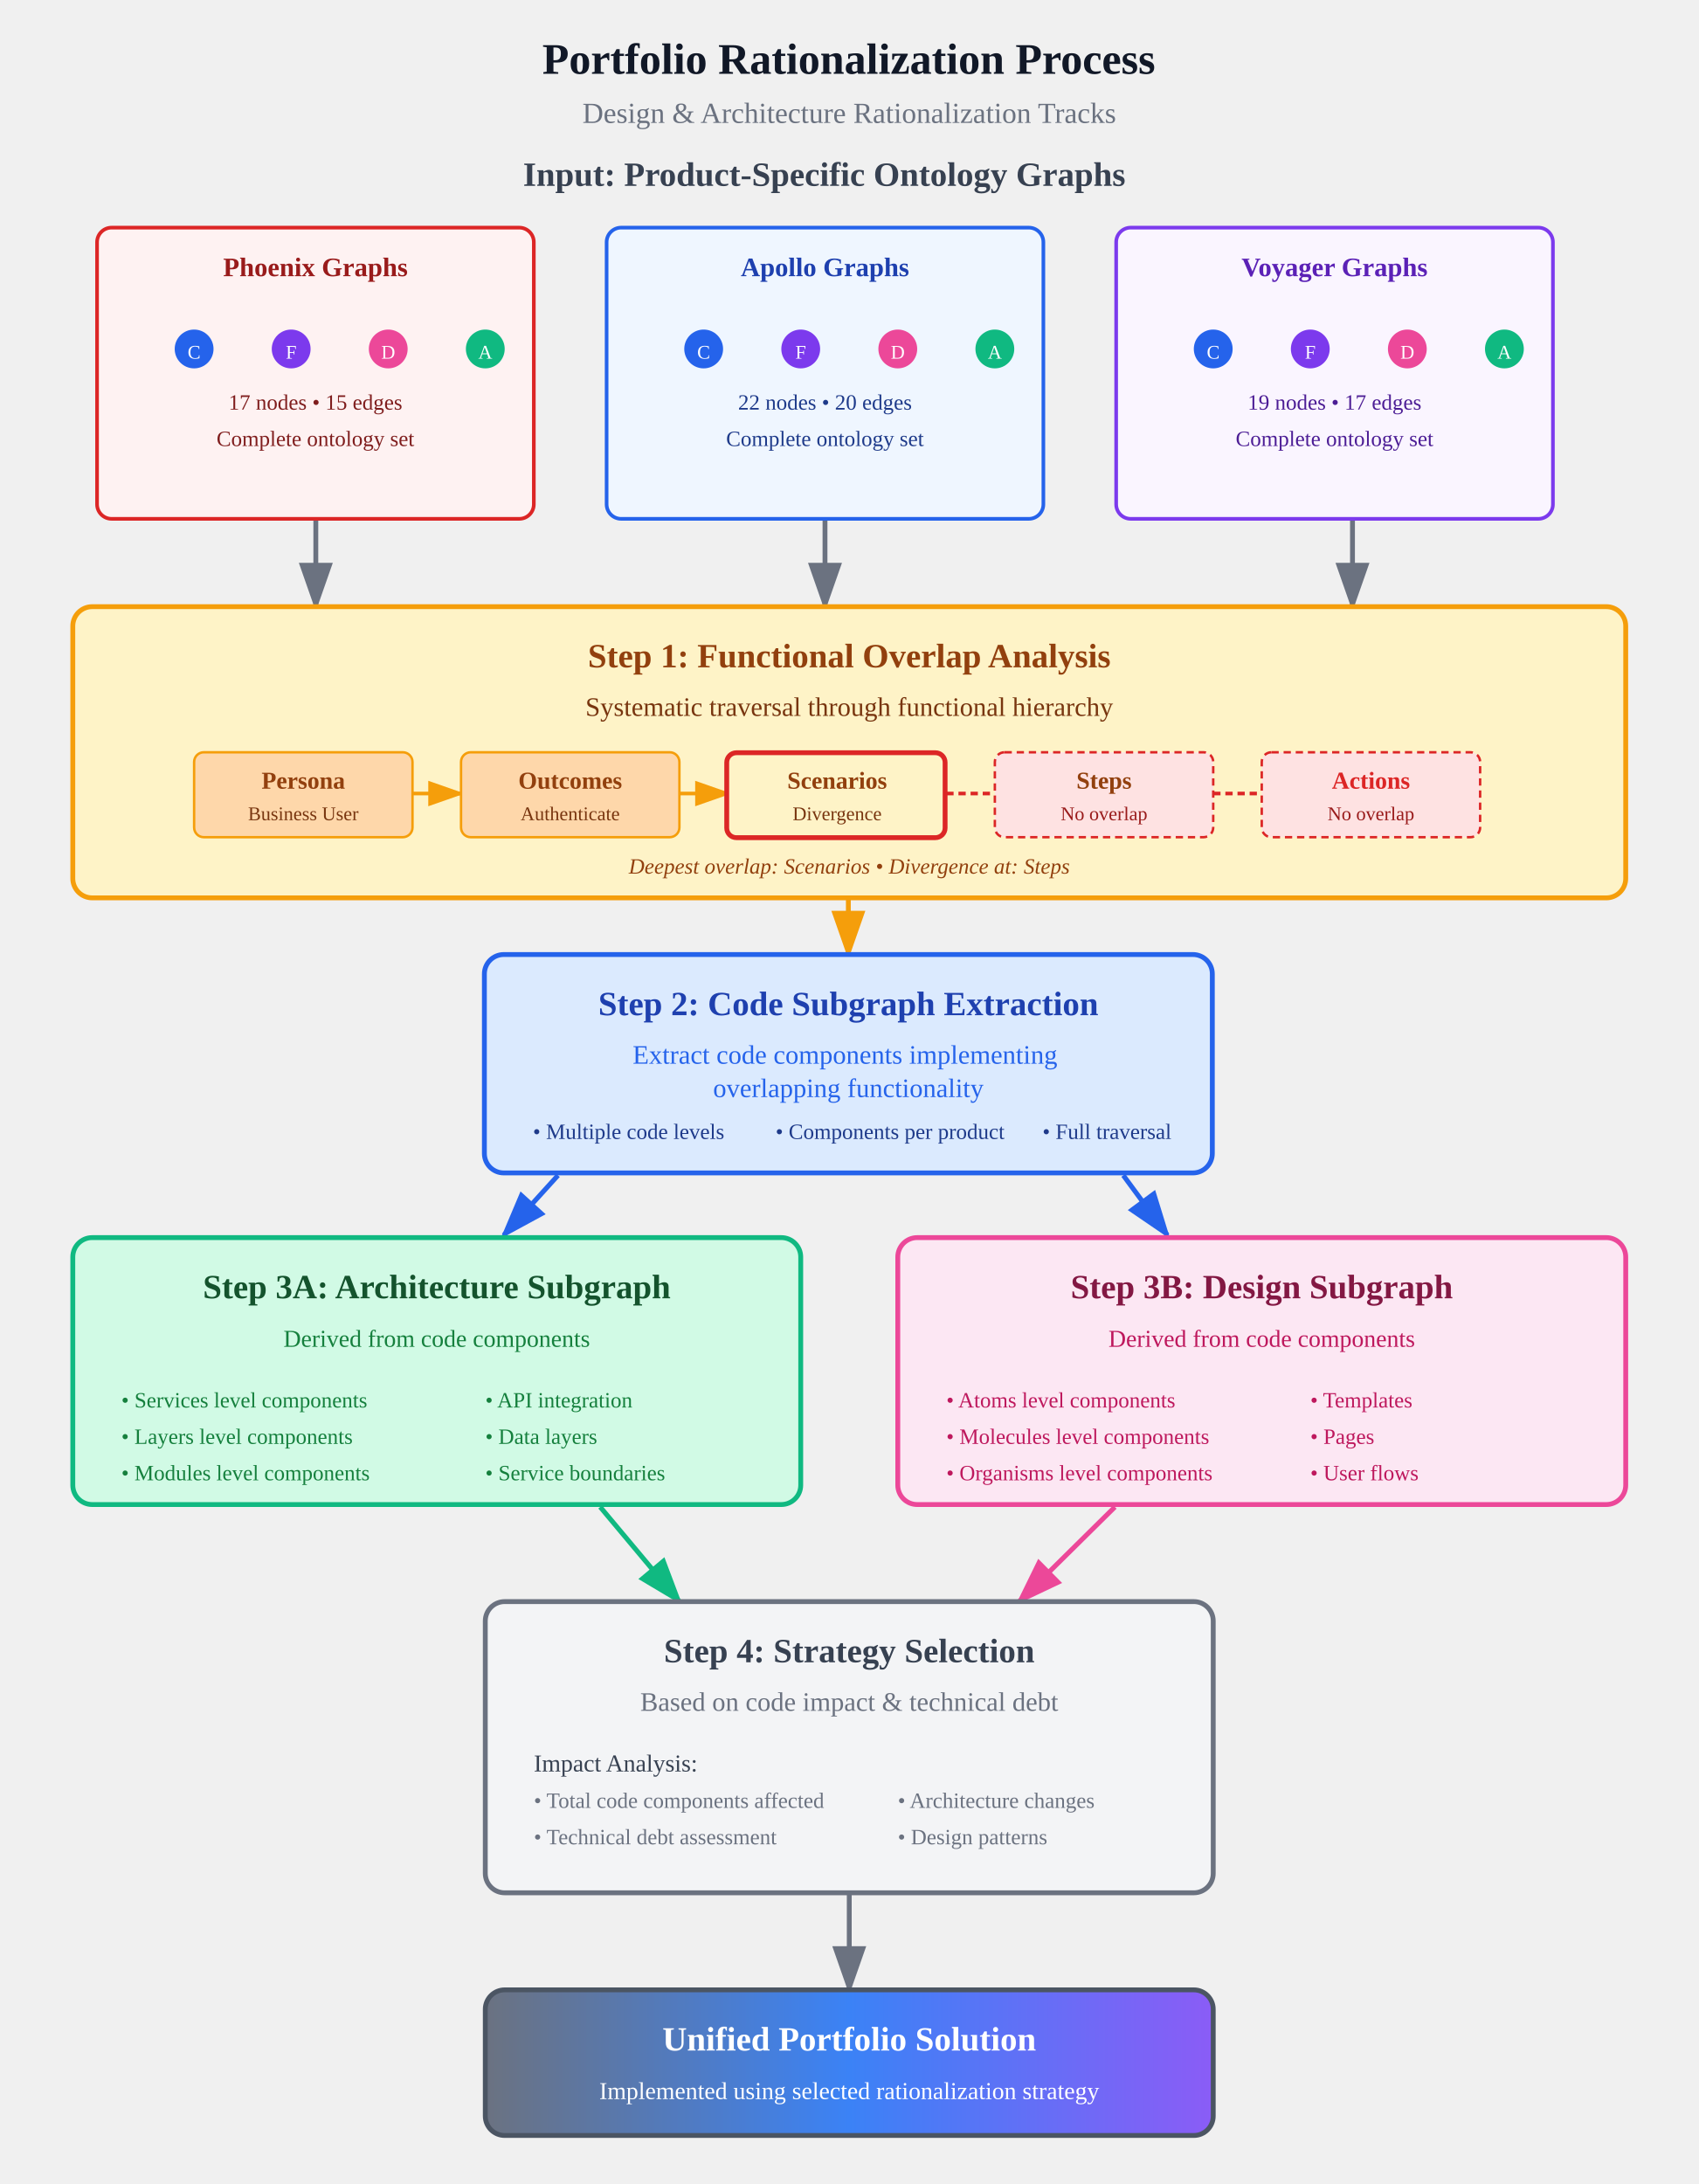
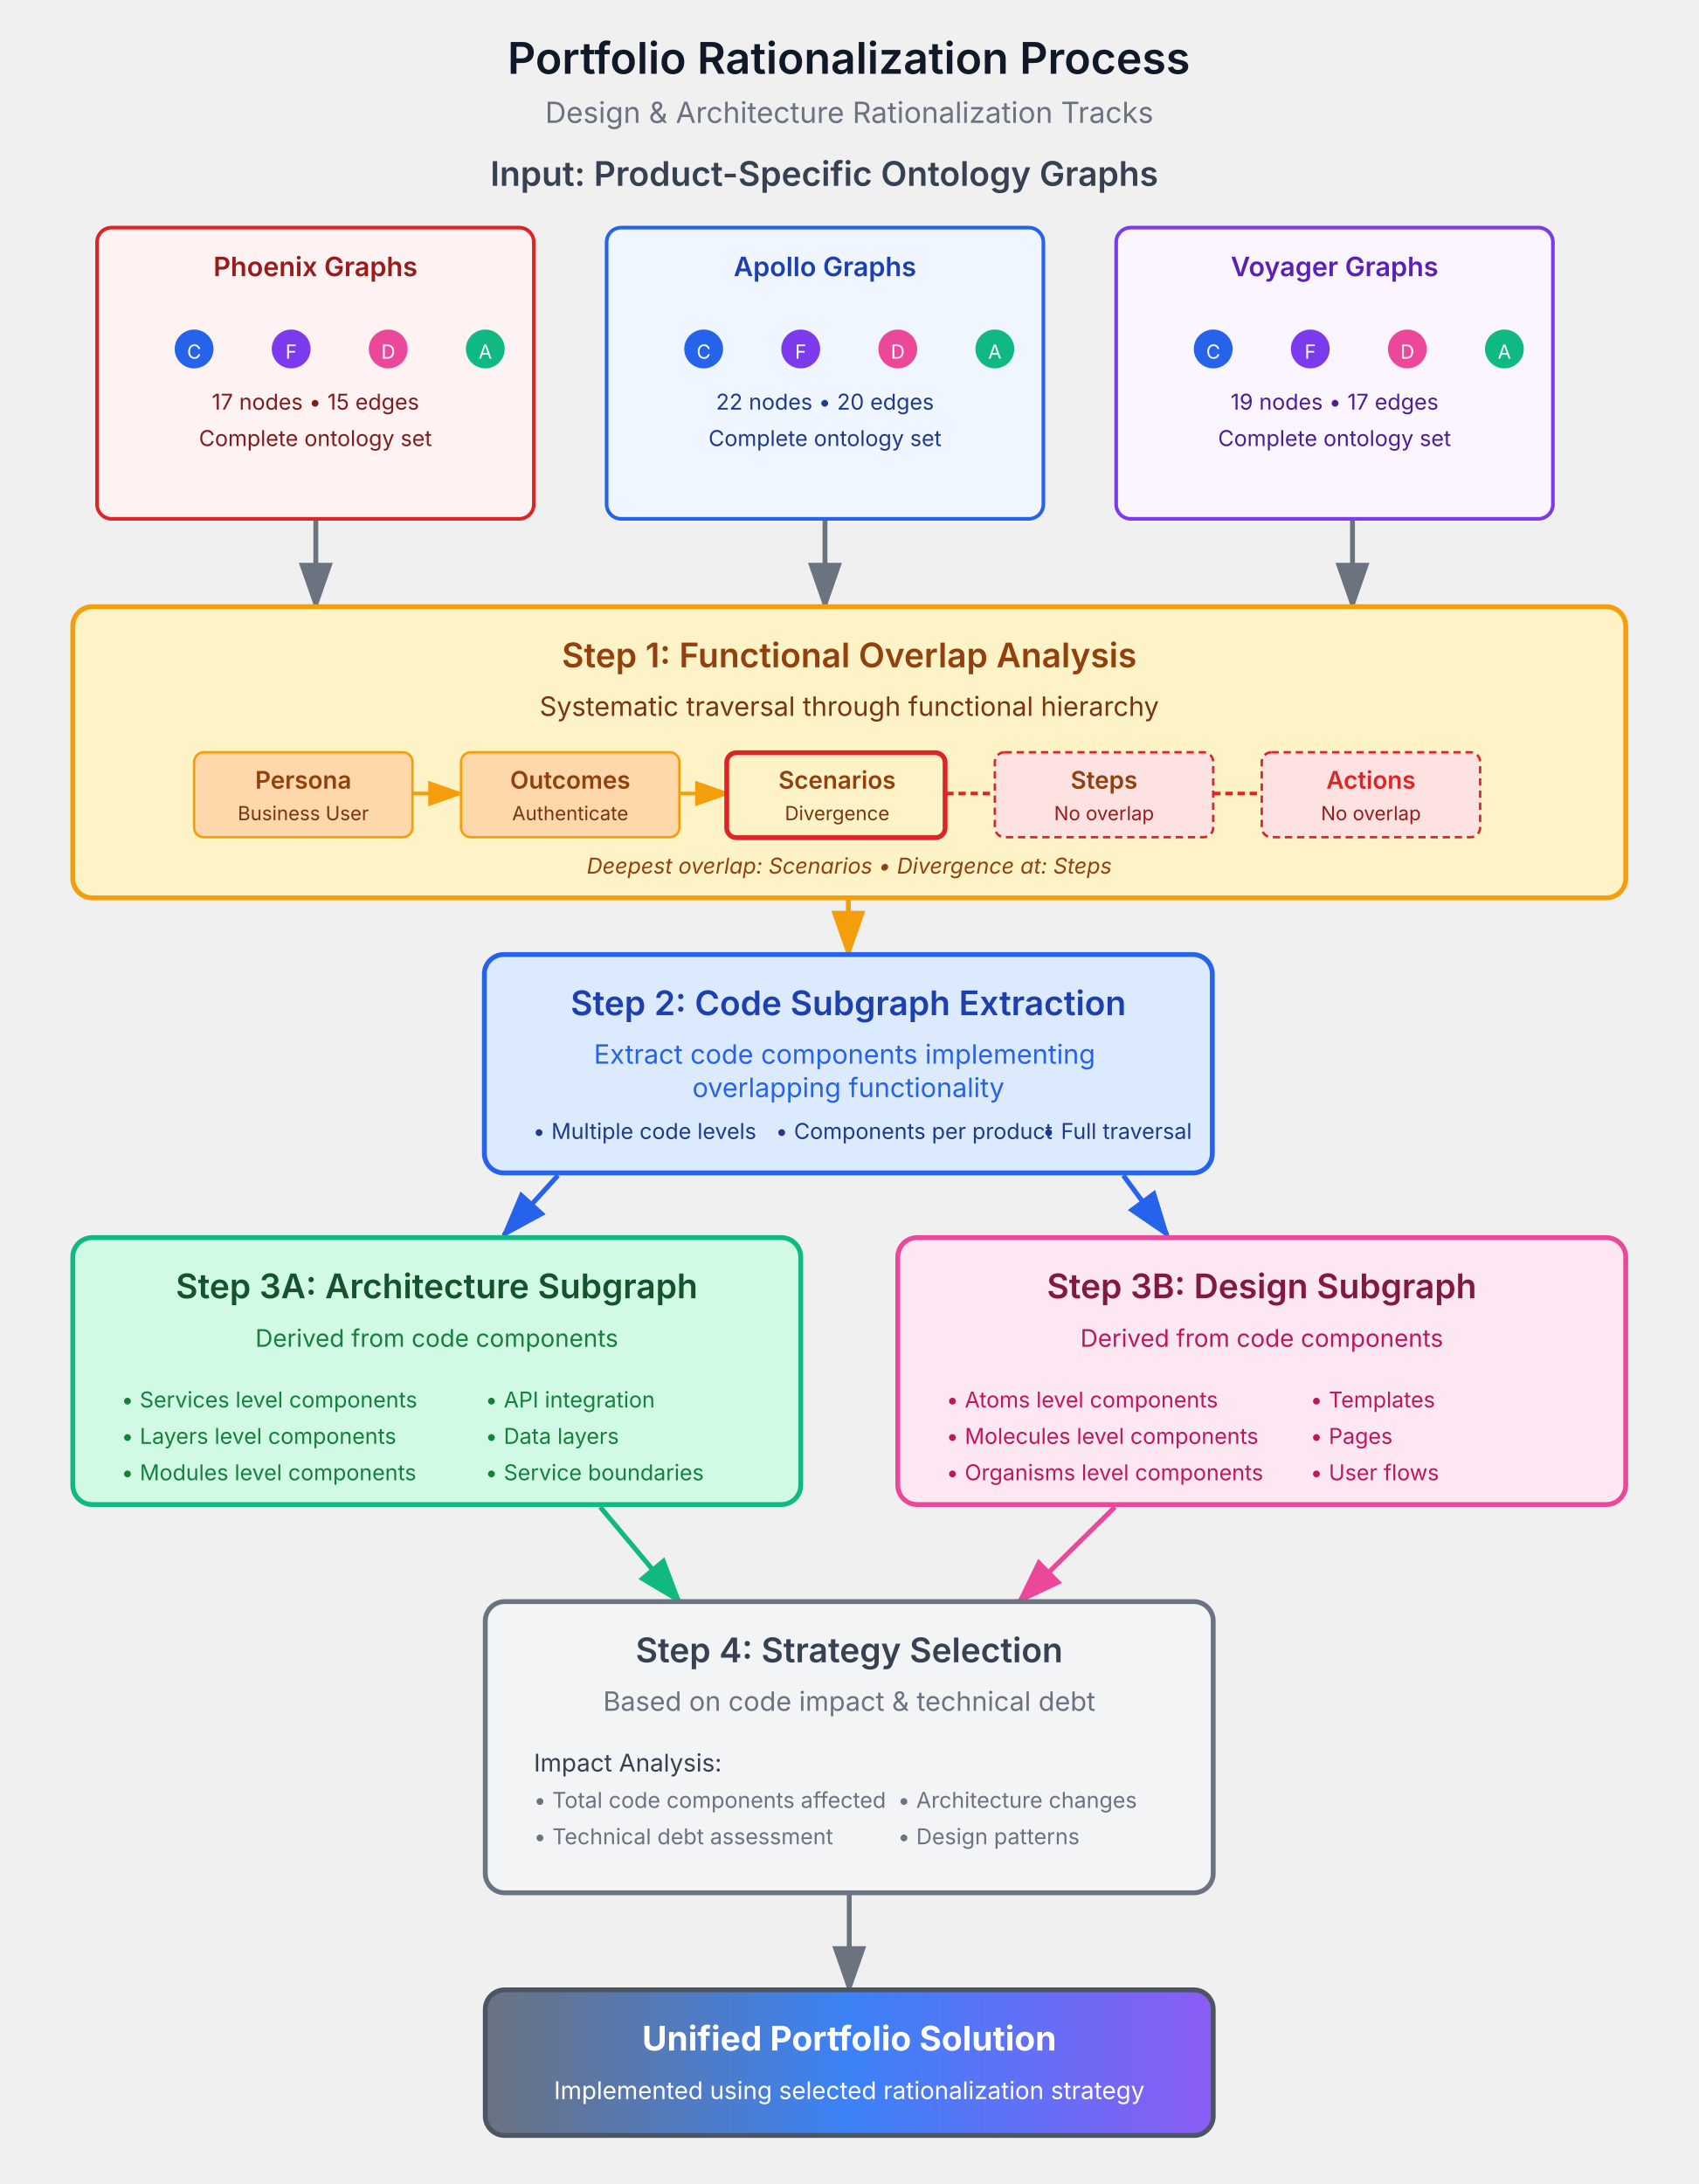
<svg xmlns="http://www.w3.org/2000/svg" viewBox="0 0 700 900" version="1.1" id="svg66">
-   <text x="349.808" y="30.399" text-anchor="middle" font-size="18px" font-weight="600" fill="#111827" id="text1">Portfolio Rationalization Process</text>
-   <text x="350" y="50.65" text-anchor="middle" font-size="12px" fill="#6b7280" id="text2">Design &amp; Architecture Rationalization Tracks</text>
-   <text x="339.695" y="76.584" text-anchor="middle" font-size="14px" font-weight="600" fill="#374151" id="text3">Input: Product-Specific Ontology Graphs</text>
+   <text font-family="Inter, system-ui, sans-serif" x="349.808" y="30.399" text-anchor="middle" font-size="18px" font-weight="600" fill="#111827" id="text1">Portfolio Rationalization Process</text>
+   <text font-family="Inter, system-ui, sans-serif" x="350" y="50.65" text-anchor="middle" font-size="12px" fill="#6b7280" id="text2">Design &amp; Architecture Rationalization Tracks</text>
+   <text font-family="Inter, system-ui, sans-serif" x="339.695" y="76.584" text-anchor="middle" font-size="14px" font-weight="600" fill="#374151" id="text3">Input: Product-Specific Ontology Graphs</text>
  <path d="m 130.16,199.939 v 50" stroke="#6b7280" stroke-width="2" fill="none" marker-end="url(#arrowhead)" id="path16" />
  <path d="m 340,199.939 v 50" stroke="#6b7280" stroke-width="2" fill="none" marker-end="url(#arrowhead)" id="path17" />
  <path d="m 557.394,199.939 v 50" stroke="#6b7280" stroke-width="2" fill="none" marker-end="url(#arrowhead)" id="path18" />
  <g id="functional-overlap" transform="translate(0,20)">
    <rect x="30" y="230" width="640" height="120" rx="8" fill="#fef3c7" stroke="#f59e0b" stroke-width="2" id="rect18" />
-     <text x="350" y="255" text-anchor="middle" font-size="14px" font-weight="600" fill="#92400e" id="text18">Step 1: Functional Overlap Analysis</text>
-     <text x="350" y="275" text-anchor="middle" font-size="11px" fill="#78350f" id="text19">Systematic traversal through functional hierarchy</text>
+     <text font-family="Inter, system-ui, sans-serif" x="350" y="255" text-anchor="middle" font-size="14px" font-weight="600" fill="#92400e" id="text18">Step 1: Functional Overlap Analysis</text>
+     <text font-family="Inter, system-ui, sans-serif" x="350" y="275" text-anchor="middle" font-size="11px" fill="#78350f" id="text19">Systematic traversal through functional hierarchy</text>
    <g transform="translate(80,290)" id="g29">
      <rect x="0" y="0" width="90" height="35" rx="4" fill="#fed7aa" stroke="#f59e0b" id="rect19" />
-       <text x="45" y="15" text-anchor="middle" font-size="10px" font-weight="600" fill="#92400e" id="text20">Persona</text>
-       <text x="45" y="28" text-anchor="middle" font-size="8px" fill="#78350f" id="text21">Business User</text>
+       <text font-family="Inter, system-ui, sans-serif" x="45" y="15" text-anchor="middle" font-size="10px" font-weight="600" fill="#92400e" id="text20">Persona</text>
+       <text font-family="Inter, system-ui, sans-serif" x="45" y="28" text-anchor="middle" font-size="8px" fill="#78350f" id="text21">Business User</text>
      <path d="m 90,17 h 20" stroke="#f59e0b" stroke-width="1.5" marker-end="url(#arrowhead-orange)" id="path21" />
      <rect x="110" y="0" width="90" height="35" rx="4" fill="#fed7aa" stroke="#f59e0b" id="rect21" />
-       <text x="155" y="15" text-anchor="middle" font-size="10px" font-weight="600" fill="#92400e" id="text22">Outcomes</text>
-       <text x="155" y="28" text-anchor="middle" font-size="8px" fill="#78350f" id="text23">Authenticate</text>
+       <text font-family="Inter, system-ui, sans-serif" x="155" y="15" text-anchor="middle" font-size="10px" font-weight="600" fill="#92400e" id="text22">Outcomes</text>
+       <text font-family="Inter, system-ui, sans-serif" x="155" y="28" text-anchor="middle" font-size="8px" fill="#78350f" id="text23">Authenticate</text>
      <path d="m 200,17 h 20" stroke="#f59e0b" stroke-width="1.5" marker-end="url(#arrowhead-orange)" id="path23" />
      <path d="m 310,17 h 20" stroke="#dc2626" stroke-width="1.5" stroke-dasharray="3, 2" marker-end="url(#arrowhead-red)" id="path66" />
      <rect x="219.5" y="0.193" width="90" height="35" rx="4" fill="#fef3c7" stroke="#dc2626" stroke-width="2" id="rect66" />
-       <text x="265" y="15" text-anchor="middle" font-size="10px" font-weight="600" fill="#92400e" id="text24">Scenarios</text>
-       <text x="265" y="28" text-anchor="middle" font-size="8px" fill="#78350f" id="text25">Divergence</text>
+       <text font-family="Inter, system-ui, sans-serif" x="265" y="15" text-anchor="middle" font-size="10px" font-weight="600" fill="#92400e" id="text24">Scenarios</text>
+       <text font-family="Inter, system-ui, sans-serif" x="265" y="28" text-anchor="middle" font-size="8px" fill="#78350f" id="text25">Divergence</text>
      <rect x="330" y="0" width="90" height="35" rx="4" fill="#fee2e2" stroke="#dc2626" stroke-dasharray="3, 2" id="rect67" />
-       <text x="375" y="15" text-anchor="middle" font-size="10px" font-weight="600" fill="#92400e" id="text26">Steps</text>
-       <text x="375" y="28" text-anchor="middle" font-size="8px" fill="#991b1b" id="text67">No overlap</text>
+       <text font-family="Inter, system-ui, sans-serif" x="375" y="15" text-anchor="middle" font-size="10px" font-weight="600" fill="#92400e" id="text26">Steps</text>
+       <text font-family="Inter, system-ui, sans-serif" x="375" y="28" text-anchor="middle" font-size="8px" fill="#991b1b" id="text67">No overlap</text>
      <path d="m 420,17 h 20" stroke="#dc2626" stroke-width="1.5" stroke-dasharray="3, 2" marker-end="url(#arrowhead-red)" id="path27" />
      <rect x="440" y="0" width="90" height="35" rx="4" fill="#fee2e2" stroke="#dc2626" stroke-dasharray="3, 2" id="rect27" />
-       <text x="485" y="15" text-anchor="middle" font-size="10px" font-weight="600" fill="#dc2626" id="text28">Actions</text>
-       <text x="485" y="28" text-anchor="middle" font-size="8px" fill="#991b1b" id="text29">No overlap</text>
+       <text font-family="Inter, system-ui, sans-serif" x="485" y="15" text-anchor="middle" font-size="10px" font-weight="600" fill="#dc2626" id="text28">Actions</text>
+       <text font-family="Inter, system-ui, sans-serif" x="485" y="28" text-anchor="middle" font-size="8px" fill="#991b1b" id="text29">No overlap</text>
    </g>
-     <text x="350" y="340" text-anchor="middle" font-size="9px" fill="#92400e" font-style="italic" id="text30">Deepest overlap: Scenarios • Divergence at: Steps</text>
+     <text font-family="Inter, system-ui, sans-serif" x="350" y="340" text-anchor="middle" font-size="9px" fill="#92400e" font-style="italic" id="text30">Deepest overlap: Scenarios • Divergence at: Steps</text>
  </g>
  <path d="m 349.627,370 v 23.348" stroke="#f59e0b" stroke-width="2" fill="none" marker-end="url(#arrowhead-orange)" id="path30" />
  <g id="code-subgraph" transform="translate(-0.373291,33.34766)">
    <rect x="200" y="360" width="300" height="90" rx="8" fill="#dbeafe" stroke="#2563eb" stroke-width="2" id="rect30" />
-     <text x="350" y="385" text-anchor="middle" font-size="14px" font-weight="600" fill="#1e40af" id="text31">Step 2: Code Subgraph Extraction</text>
-     <text x="350" y="405" text-anchor="middle" font-size="11px" fill="#2563eb" id="text32">
+     <text font-family="Inter, system-ui, sans-serif" x="350" y="385" text-anchor="middle" font-size="14px" font-weight="600" fill="#1e40af" id="text31">Step 2: Code Subgraph Extraction</text>
+     <text font-family="Inter, system-ui, sans-serif" x="350" y="405" text-anchor="middle" font-size="11px" fill="#2563eb" id="text32">
      <tspan id="tspan67" x="350" y="405">Extract code components implementing</tspan>
      <tspan id="tspan68" x="350" y="418.75">overlapping functionality</tspan>
    </text>
    <g transform="translate(220,421)" id="g35">
-       <text x="0" y="15" font-size="9px" fill="#1e3a8a" id="text33">• Multiple code levels</text>
-       <text x="100" y="15" font-size="9px" fill="#1e3a8a" id="text34">• Components per product</text>
-       <text x="210" y="15" font-size="9px" fill="#1e3a8a" id="text35">• Full traversal</text>
+       <text font-family="Inter, system-ui, sans-serif" x="0" y="15" font-size="9px" fill="#1e3a8a" id="text33">• Multiple code levels</text>
+       <text font-family="Inter, system-ui, sans-serif" x="100" y="15" font-size="9px" fill="#1e3a8a" id="text34">• Components per product</text>
+       <text font-family="Inter, system-ui, sans-serif" x="210" y="15" font-size="9px" fill="#1e3a8a" id="text35">• Full traversal</text>
    </g>
  </g>
  <path d="M 229.958,484.348 207.607,509" stroke="#2563eb" stroke-width="2" fill="none" marker-end="url(#arrowhead-blue)" id="path35" />
  <path d="M 462.933,484.348 481.095,509" stroke="#2563eb" stroke-width="2" fill="none" marker-end="url(#arrowhead-blue)" id="path36" />
  <g id="derived-subgraphs" transform="translate(0,20)">
    <g id="architecture-subgraph">
      <rect x="30" y="490" width="300" height="110" rx="8" fill="#d1fae5" stroke="#10b981" stroke-width="2" id="rect36" />
-       <text x="180" y="515" text-anchor="middle" font-size="14px" font-weight="600" fill="#14532d" id="text36">Step 3A: Architecture Subgraph</text>
-       <text x="180" y="535" text-anchor="middle" font-size="10px" fill="#15803d" id="text37">Derived from code components</text>
+       <text font-family="Inter, system-ui, sans-serif" x="180" y="515" text-anchor="middle" font-size="14px" font-weight="600" fill="#14532d" id="text36">Step 3A: Architecture Subgraph</text>
+       <text font-family="Inter, system-ui, sans-serif" x="180" y="535" text-anchor="middle" font-size="10px" fill="#15803d" id="text37">Derived from code components</text>
      <g transform="translate(50,545)" id="g43">
-         <text x="0" y="15" font-size="9px" fill="#15803d" id="text38">• Services level components</text>
-         <text x="0" y="30" font-size="9px" fill="#15803d" id="text39">• Layers level components</text>
-         <text x="0" y="45" font-size="9px" fill="#15803d" id="text40">• Modules level components</text>
-         <text x="150" y="15" font-size="9px" fill="#15803d" id="text41">• API integration</text>
-         <text x="150" y="30" font-size="9px" fill="#15803d" id="text42">• Data layers</text>
-         <text x="150" y="45" font-size="9px" fill="#15803d" id="text43">• Service boundaries</text>
+         <text font-family="Inter, system-ui, sans-serif" x="0" y="15" font-size="9px" fill="#15803d" id="text38">• Services level components</text>
+         <text font-family="Inter, system-ui, sans-serif" x="0" y="30" font-size="9px" fill="#15803d" id="text39">• Layers level components</text>
+         <text font-family="Inter, system-ui, sans-serif" x="0" y="45" font-size="9px" fill="#15803d" id="text40">• Modules level components</text>
+         <text font-family="Inter, system-ui, sans-serif" x="150" y="15" font-size="9px" fill="#15803d" id="text41">• API integration</text>
+         <text font-family="Inter, system-ui, sans-serif" x="150" y="30" font-size="9px" fill="#15803d" id="text42">• Data layers</text>
+         <text font-family="Inter, system-ui, sans-serif" x="150" y="45" font-size="9px" fill="#15803d" id="text43">• Service boundaries</text>
      </g>
    </g>
    <g id="design-subgraph">
      <rect x="370" y="490" width="300" height="110" rx="8" fill="#fce7f3" stroke="#ec4899" stroke-width="2" id="rect43" />
-       <text x="520" y="515" text-anchor="middle" font-size="14px" font-weight="600" fill="#831843" id="text44">Step 3B: Design Subgraph</text>
-       <text x="520" y="535" text-anchor="middle" font-size="10px" fill="#be185d" id="text45">Derived from code components</text>
+       <text font-family="Inter, system-ui, sans-serif" x="520" y="515" text-anchor="middle" font-size="14px" font-weight="600" fill="#831843" id="text44">Step 3B: Design Subgraph</text>
+       <text font-family="Inter, system-ui, sans-serif" x="520" y="535" text-anchor="middle" font-size="10px" fill="#be185d" id="text45">Derived from code components</text>
      <g transform="translate(390,545)" id="g51">
-         <text x="0" y="15" font-size="9px" fill="#be185d" id="text46">• Atoms level components</text>
-         <text x="0" y="30" font-size="9px" fill="#be185d" id="text47">• Molecules level components</text>
-         <text x="0" y="45" font-size="9px" fill="#be185d" id="text48">• Organisms level components</text>
-         <text x="150" y="15" font-size="9px" fill="#be185d" id="text49">• Templates</text>
-         <text x="150" y="30" font-size="9px" fill="#be185d" id="text50">• Pages</text>
-         <text x="150" y="45" font-size="9px" fill="#be185d" id="text51">• User flows</text>
+         <text font-family="Inter, system-ui, sans-serif" x="0" y="15" font-size="9px" fill="#be185d" id="text46">• Atoms level components</text>
+         <text font-family="Inter, system-ui, sans-serif" x="0" y="30" font-size="9px" fill="#be185d" id="text47">• Molecules level components</text>
+         <text font-family="Inter, system-ui, sans-serif" x="0" y="45" font-size="9px" fill="#be185d" id="text48">• Organisms level components</text>
+         <text font-family="Inter, system-ui, sans-serif" x="150" y="15" font-size="9px" fill="#be185d" id="text49">• Templates</text>
+         <text font-family="Inter, system-ui, sans-serif" x="150" y="30" font-size="9px" fill="#be185d" id="text50">• Pages</text>
+         <text font-family="Inter, system-ui, sans-serif" x="150" y="45" font-size="9px" fill="#be185d" id="text51">• User flows</text>
      </g>
    </g>
  </g>
  <path d="M 247.358,621 280,660" stroke="#10b981" stroke-width="2" fill="none" marker-end="url(#arrowhead-green)" id="path51" />
  <path d="M 459.475,621 420,660" stroke="#ec4899" stroke-width="2" fill="none" marker-end="url(#arrowhead-pink)" id="path52" />
  <g id="strategy-selection" transform="translate(0,20)">
    <rect x="200" y="640" width="300" height="120" rx="8" fill="#f3f4f6" stroke="#6b7280" stroke-width="2" id="rect52" />
-     <text x="350" y="665" text-anchor="middle" font-size="14px" font-weight="600" fill="#374151" id="text52">Step 4: Strategy Selection</text>
-     <text x="350" y="685" text-anchor="middle" font-size="11px" fill="#6b7280" id="text53">Based on code impact &amp; technical debt</text>
+     <text font-family="Inter, system-ui, sans-serif" x="350" y="665" text-anchor="middle" font-size="14px" font-weight="600" fill="#374151" id="text52">Step 4: Strategy Selection</text>
+     <text font-family="Inter, system-ui, sans-serif" x="350" y="685" text-anchor="middle" font-size="11px" fill="#6b7280" id="text53">Based on code impact &amp; technical debt</text>
    <g transform="translate(220,695)" id="g58">
-       <text x="0" y="15" font-size="10px" fill="#374151" id="text54">Impact Analysis:</text>
-       <text x="0" y="30" font-size="9px" fill="#6b7280" id="text55">• Total code components affected</text>
-       <text x="0" y="45" font-size="9px" fill="#6b7280" id="text56">• Technical debt assessment</text>
-       <text x="150" y="30" font-size="9px" fill="#6b7280" id="text57">• Architecture changes</text>
-       <text x="150" y="45" font-size="9px" fill="#6b7280" id="text58">• Design patterns</text>
+       <text font-family="Inter, system-ui, sans-serif" x="0" y="15" font-size="10px" fill="#374151" id="text54">Impact Analysis:</text>
+       <text font-family="Inter, system-ui, sans-serif" x="0" y="30" font-size="9px" fill="#6b7280" id="text55">• Total code components affected</text>
+       <text font-family="Inter, system-ui, sans-serif" x="0" y="45" font-size="9px" fill="#6b7280" id="text56">• Technical debt assessment</text>
+       <text font-family="Inter, system-ui, sans-serif" x="150" y="30" font-size="9px" fill="#6b7280" id="text57">• Architecture changes</text>
+       <text font-family="Inter, system-ui, sans-serif" x="150" y="45" font-size="9px" fill="#6b7280" id="text58">• Design patterns</text>
    </g>
  </g>
  <path d="m 350,780 v 40" stroke="#6b7280" stroke-width="2" fill="none" marker-end="url(#arrowhead)" id="path58" />
  <g id="unified-solution" transform="translate(0,20)">
    <rect x="200" y="800" width="300" height="60" rx="8" fill="url(#gradient)" stroke="#4b5563" stroke-width="2" id="rect58" style="fill:url(#gradient)" />
-     <text x="350" y="825" text-anchor="middle" font-size="14px" font-weight="bold" fill="#ffffff" id="text59">Unified Portfolio Solution</text>
-     <text x="350" y="845" text-anchor="middle" font-size="10px" fill="#ffffff" id="text60">Implemented using selected rationalization strategy</text>
+     <text font-family="Inter, system-ui, sans-serif" x="350" y="825" text-anchor="middle" font-size="14px" font-weight="bold" fill="#ffffff" id="text59">Unified Portfolio Solution</text>
+     <text font-family="Inter, system-ui, sans-serif" x="350" y="845" text-anchor="middle" font-size="10px" fill="#ffffff" id="text60">Implemented using selected rationalization strategy</text>
  </g>
  <defs id="defs66">
    <marker id="arrowhead" markerWidth="10" markerHeight="7" refX="9" refY="3.5" orient="auto">
      <polygon points="0 0, 10 3.5, 0 7" fill="#6b7280" id="polygon60" />
    </marker>
    <marker id="arrowhead-orange" markerWidth="10" markerHeight="7" refX="9" refY="3.5" orient="auto">
      <polygon points="0 0, 10 3.5, 0 7" fill="#f59e0b" id="polygon61" />
    </marker>
    <marker id="arrowhead-blue" markerWidth="10" markerHeight="7" refX="9" refY="3.5" orient="auto">
      <polygon points="0 0, 10 3.5, 0 7" fill="#2563eb" id="polygon62" />
    </marker>
    <marker id="arrowhead-pink" markerWidth="10" markerHeight="7" refX="9" refY="3.5" orient="auto">
      <polygon points="0 0, 10 3.5, 0 7" fill="#ec4899" id="polygon63" />
    </marker>
    <marker id="arrowhead-green" markerWidth="10" markerHeight="7" refX="9" refY="3.5" orient="auto">
      <polygon points="0 0, 10 3.5, 0 7" fill="#10b981" id="polygon64" />
    </marker>
    <linearGradient id="gradient" x1="90.167" y1="1763.415" x2="227.002" y2="1763.415" gradientTransform="scale(2.207027,0.4530982)" gradientUnits="userSpaceOnUse">
      <stop offset="0%" style="stop-color:#6b7280;stop-opacity:1" id="stop64" />
      <stop offset="50%" style="stop-color:#3b82f6;stop-opacity:1" id="stop65" />
      <stop offset="100%" style="stop-color:#8b5cf6;stop-opacity:1" id="stop66" />
    </linearGradient>
  </defs>
  <g id="product-graphs" transform="translate(-10,-386.1963)">
    <g transform="translate(50,480)" id="g43-4">
      <rect x="0" y="0" width="180" height="120" rx="6" fill="#fef2f2" stroke="#dc2626" stroke-width="1.5" id="rect37" />
-       <text x="90" y="20" text-anchor="middle" font-size="11px" font-weight="600" fill="#991b1b" id="text37-8">Phoenix Graphs</text>
+       <text font-family="Inter, system-ui, sans-serif" x="90" y="20" text-anchor="middle" font-size="11px" font-weight="600" fill="#991b1b" id="text37-8">Phoenix Graphs</text>
      <circle cx="40" cy="50" r="8" fill="#2563eb" id="circle37" />
-       <text x="40" y="54" text-anchor="middle" font-size="8px" fill="#ffffff" id="text38-0">C</text>
+       <text font-family="Inter, system-ui, sans-serif" x="40" y="54" text-anchor="middle" font-size="8px" fill="#ffffff" id="text38-0">C</text>
      <circle cx="80" cy="50" r="8" fill="#7c3aed" id="circle38" />
-       <text x="80" y="54" text-anchor="middle" font-size="8px" fill="#ffffff" id="text39-4">F</text>
+       <text font-family="Inter, system-ui, sans-serif" x="80" y="54" text-anchor="middle" font-size="8px" fill="#ffffff" id="text39-4">F</text>
      <circle cx="120" cy="50" r="8" fill="#ec4899" id="circle39" />
-       <text x="120" y="54" text-anchor="middle" font-size="8px" fill="#ffffff" id="text40-0">D</text>
+       <text font-family="Inter, system-ui, sans-serif" x="120" y="54" text-anchor="middle" font-size="8px" fill="#ffffff" id="text40-0">D</text>
      <circle cx="160" cy="50" r="8" fill="#10b981" id="circle40" />
-       <text x="160" y="54" text-anchor="middle" font-size="8px" fill="#ffffff" id="text41-5">A</text>
-       <text x="90" y="75" text-anchor="middle" font-size="9px" fill="#7f1d1d" id="text42-7">17 nodes • 15 edges</text>
-       <text x="90" y="90" text-anchor="middle" font-size="9px" fill="#7f1d1d" id="text43-0">Complete ontology set</text>
+       <text font-family="Inter, system-ui, sans-serif" x="160" y="54" text-anchor="middle" font-size="8px" fill="#ffffff" id="text41-5">A</text>
+       <text font-family="Inter, system-ui, sans-serif" x="90" y="75" text-anchor="middle" font-size="9px" fill="#7f1d1d" id="text42-7">17 nodes • 15 edges</text>
+       <text font-family="Inter, system-ui, sans-serif" x="90" y="90" text-anchor="middle" font-size="9px" fill="#7f1d1d" id="text43-0">Complete ontology set</text>
    </g>
    <g transform="translate(260,480)" id="g50">
      <rect x="0" y="0" width="180" height="120" rx="6" fill="#eff6ff" stroke="#2563eb" stroke-width="1.5" id="rect43-0" />
-       <text x="90" y="20" text-anchor="middle" font-size="11px" font-weight="600" fill="#1e40af" id="text44-5">Apollo Graphs</text>
+       <text font-family="Inter, system-ui, sans-serif" x="90" y="20" text-anchor="middle" font-size="11px" font-weight="600" fill="#1e40af" id="text44-5">Apollo Graphs</text>
      <circle cx="40" cy="50" r="8" fill="#2563eb" id="circle44" />
-       <text x="40" y="54" text-anchor="middle" font-size="8px" fill="#ffffff" id="text45-6">C</text>
+       <text font-family="Inter, system-ui, sans-serif" x="40" y="54" text-anchor="middle" font-size="8px" fill="#ffffff" id="text45-6">C</text>
      <circle cx="80" cy="50" r="8" fill="#7c3aed" id="circle45" />
-       <text x="80" y="54" text-anchor="middle" font-size="8px" fill="#ffffff" id="text46-7">F</text>
+       <text font-family="Inter, system-ui, sans-serif" x="80" y="54" text-anchor="middle" font-size="8px" fill="#ffffff" id="text46-7">F</text>
      <circle cx="120" cy="50" r="8" fill="#ec4899" id="circle46" />
-       <text x="120" y="54" text-anchor="middle" font-size="8px" fill="#ffffff" id="text47-8">D</text>
+       <text font-family="Inter, system-ui, sans-serif" x="120" y="54" text-anchor="middle" font-size="8px" fill="#ffffff" id="text47-8">D</text>
      <circle cx="160" cy="50" r="8" fill="#10b981" id="circle47" />
-       <text x="160" y="54" text-anchor="middle" font-size="8px" fill="#ffffff" id="text48-0">A</text>
-       <text x="90" y="75" text-anchor="middle" font-size="9px" fill="#1e3a8a" id="text49-6">22 nodes • 20 edges</text>
-       <text x="90" y="90" text-anchor="middle" font-size="9px" fill="#1e3a8a" id="text50-5">Complete ontology set</text>
+       <text font-family="Inter, system-ui, sans-serif" x="160" y="54" text-anchor="middle" font-size="8px" fill="#ffffff" id="text48-0">A</text>
+       <text font-family="Inter, system-ui, sans-serif" x="90" y="75" text-anchor="middle" font-size="9px" fill="#1e3a8a" id="text49-6">22 nodes • 20 edges</text>
+       <text font-family="Inter, system-ui, sans-serif" x="90" y="90" text-anchor="middle" font-size="9px" fill="#1e3a8a" id="text50-5">Complete ontology set</text>
    </g>
    <g transform="translate(470,480)" id="g57">
      <rect x="0" y="0" width="180" height="120" rx="6" fill="#faf5ff" stroke="#7c3aed" stroke-width="1.5" id="rect50" />
-       <text x="90" y="20" text-anchor="middle" font-size="11px" font-weight="600" fill="#5b21b6" id="text51-7">Voyager Graphs</text>
+       <text font-family="Inter, system-ui, sans-serif" x="90" y="20" text-anchor="middle" font-size="11px" font-weight="600" fill="#5b21b6" id="text51-7">Voyager Graphs</text>
      <circle cx="40" cy="50" r="8" fill="#2563eb" id="circle51" />
-       <text x="40" y="54" text-anchor="middle" font-size="8px" fill="#ffffff" id="text52-3">C</text>
+       <text font-family="Inter, system-ui, sans-serif" x="40" y="54" text-anchor="middle" font-size="8px" fill="#ffffff" id="text52-3">C</text>
      <circle cx="80" cy="50" r="8" fill="#7c3aed" id="circle52" />
-       <text x="80" y="54" text-anchor="middle" font-size="8px" fill="#ffffff" id="text53-4">F</text>
+       <text font-family="Inter, system-ui, sans-serif" x="80" y="54" text-anchor="middle" font-size="8px" fill="#ffffff" id="text53-4">F</text>
      <circle cx="120" cy="50" r="8" fill="#ec4899" id="circle53" />
-       <text x="120" y="54" text-anchor="middle" font-size="8px" fill="#ffffff" id="text54-3">D</text>
+       <text font-family="Inter, system-ui, sans-serif" x="120" y="54" text-anchor="middle" font-size="8px" fill="#ffffff" id="text54-3">D</text>
      <circle cx="160" cy="50" r="8" fill="#10b981" id="circle54" />
-       <text x="160" y="54" text-anchor="middle" font-size="8px" fill="#ffffff" id="text55-0">A</text>
-       <text x="90" y="75" text-anchor="middle" font-size="9px" fill="#4c1d95" id="text56-4">19 nodes • 17 edges</text>
-       <text x="90" y="90" text-anchor="middle" font-size="9px" fill="#4c1d95" id="text57-8">Complete ontology set</text>
+       <text font-family="Inter, system-ui, sans-serif" x="160" y="54" text-anchor="middle" font-size="8px" fill="#ffffff" id="text55-0">A</text>
+       <text font-family="Inter, system-ui, sans-serif" x="90" y="75" text-anchor="middle" font-size="9px" fill="#4c1d95" id="text56-4">19 nodes • 17 edges</text>
+       <text font-family="Inter, system-ui, sans-serif" x="90" y="90" text-anchor="middle" font-size="9px" fill="#4c1d95" id="text57-8">Complete ontology set</text>
    </g>
  </g>
</svg>
